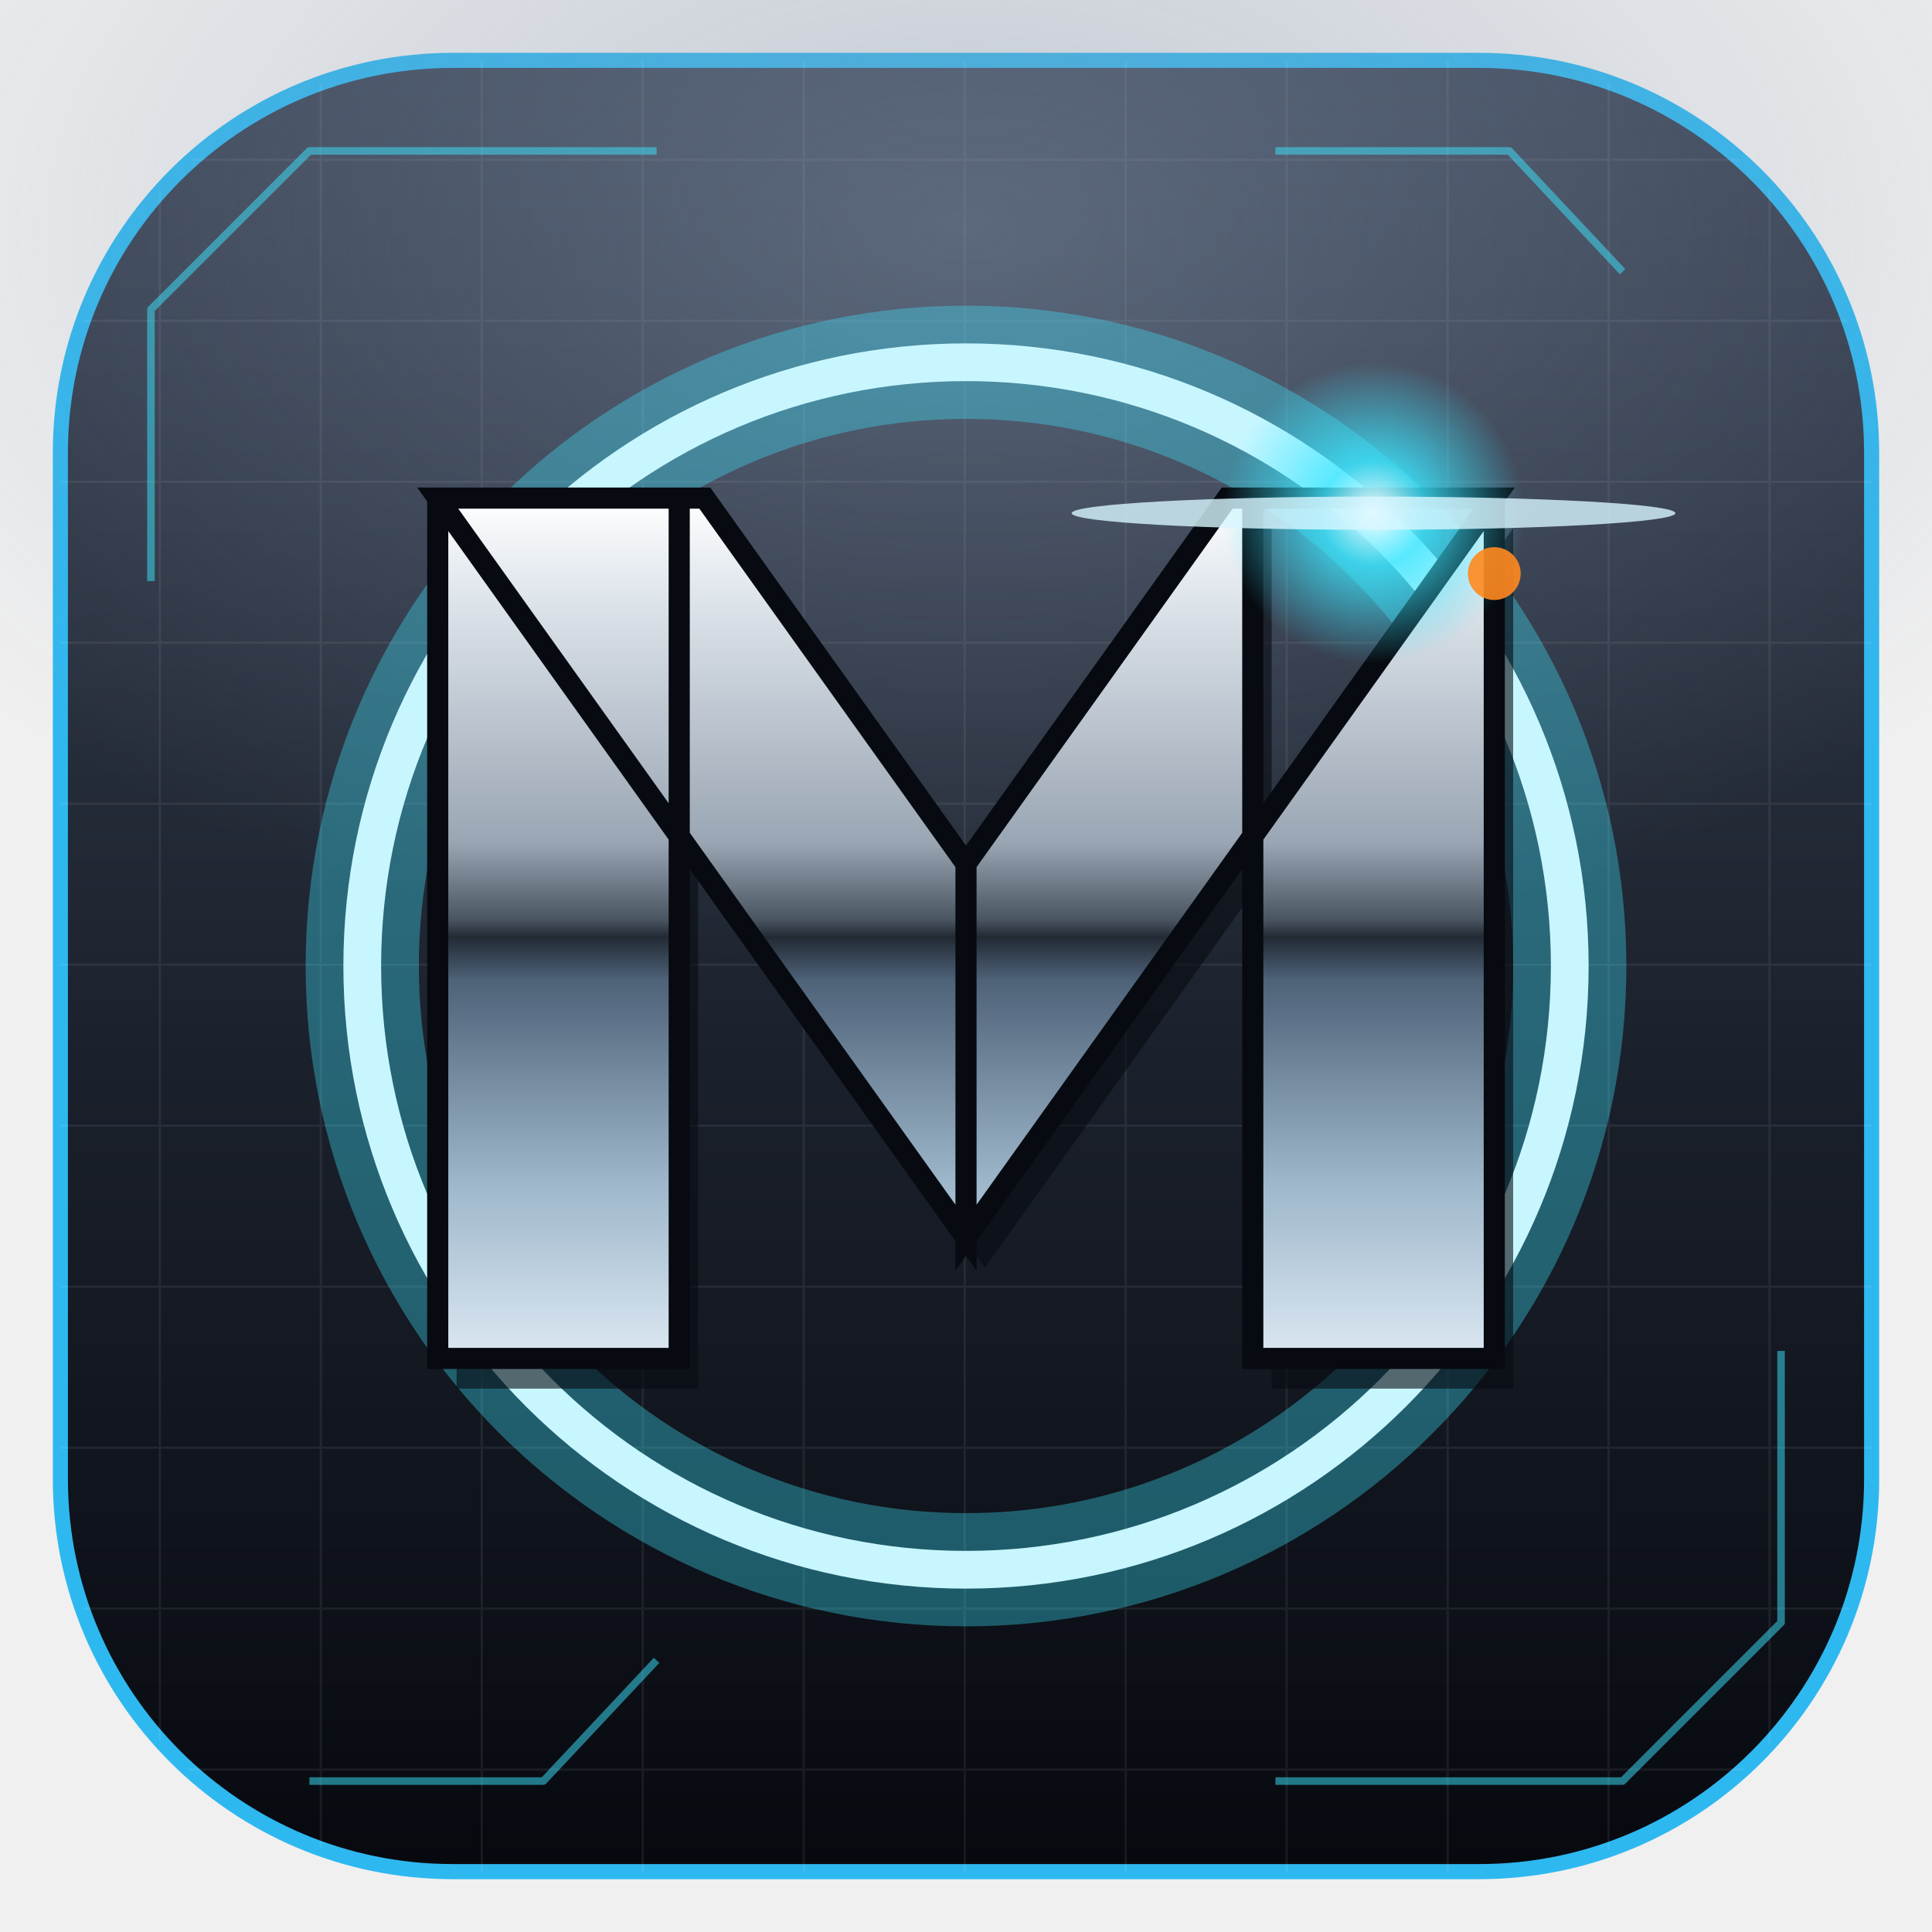
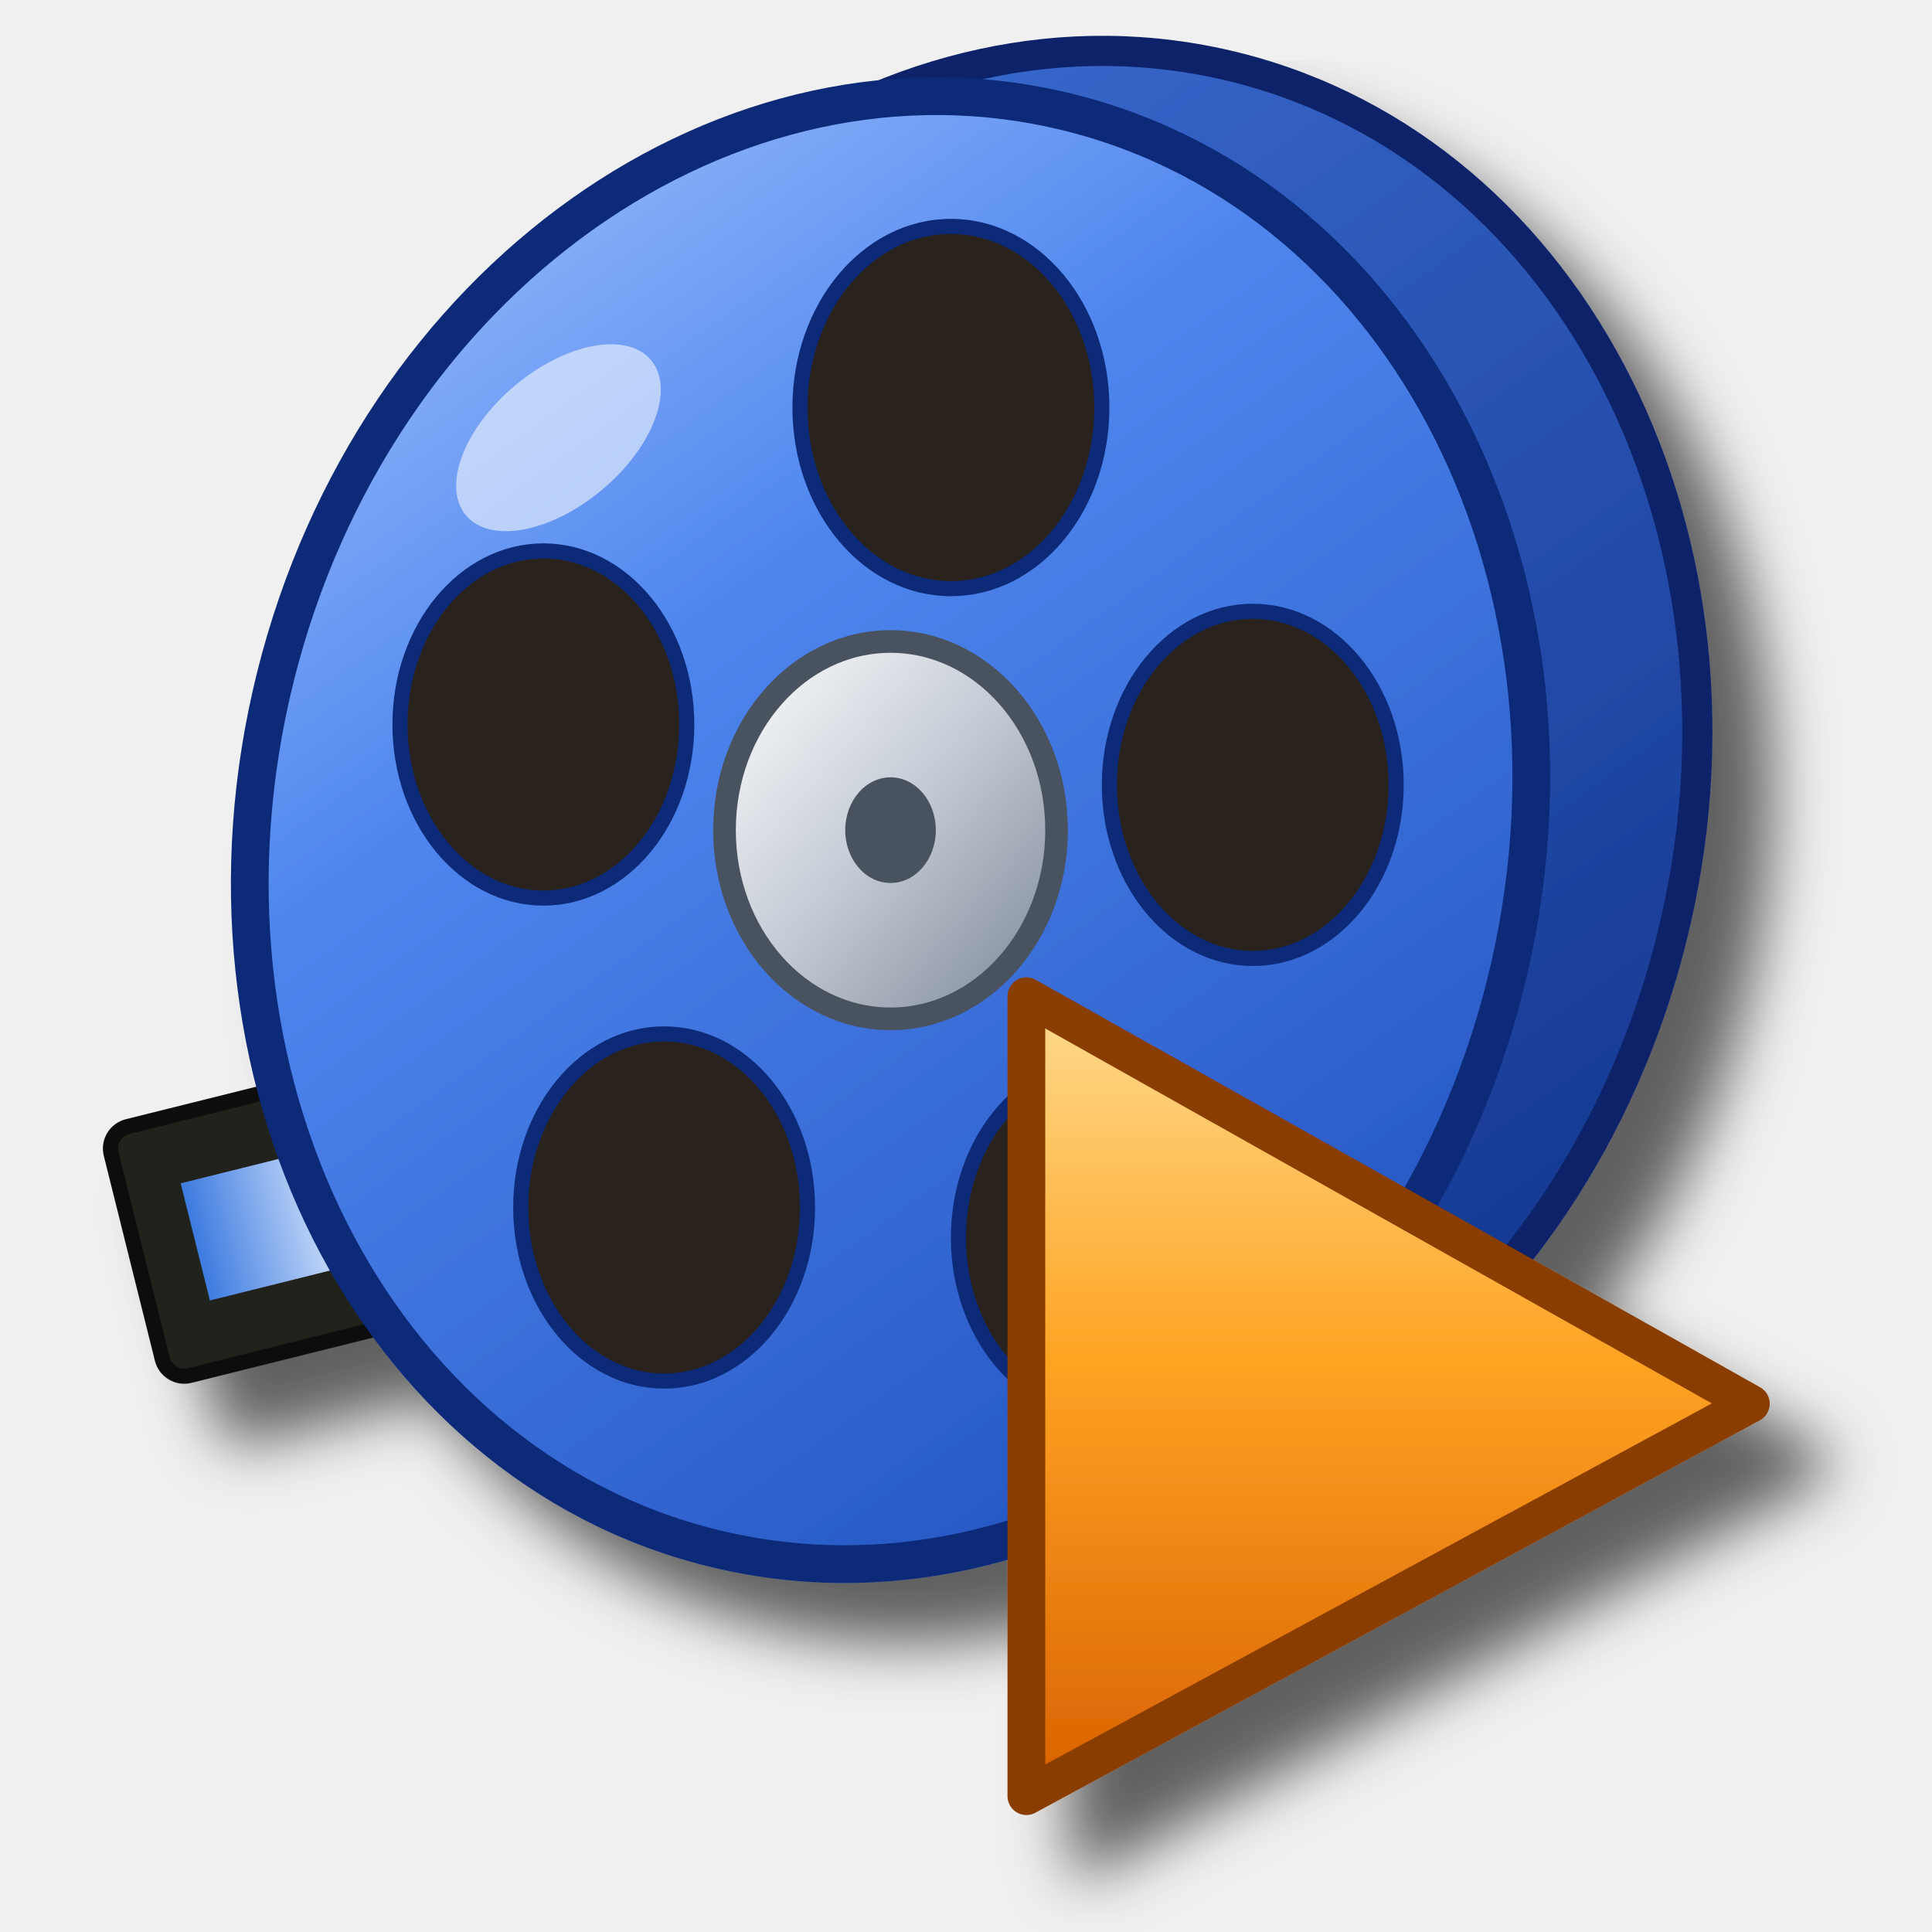
<svg xmlns="http://www.w3.org/2000/svg" width="256" height="256" viewBox="0 0 256 256">
  <defs>
-     <linearGradient id="plate" x1="0" y1="0" x2="0" y2="1">
-       <stop offset="0" stop-color="#3C4658" />
-       <stop offset="0.55" stop-color="#1B212C" />
-       <stop offset="1" stop-color="#07090F" />
+     <linearGradient id="flange" x1="0" y1="0" x2="1" y2="1">
+       <stop offset="0" stop-color="#a9c8ff" />
+       <stop offset=".35" stop-color="#4f86ee" />
+       <stop offset="1" stop-color="#1a49b8" />
    </linearGradient>
-     <linearGradient id="chrome" gradientUnits="userSpaceOnUse" x1="0" y1="66" x2="0" y2="180">
-       <stop offset="0" stop-color="#FFFFFF" />
-       <stop offset="0.1" stop-color="#E2E8EE" />
-       <stop offset="0.4" stop-color="#9AA6B4" />
-       <stop offset="0.49" stop-color="#4A5562" />
-       <stop offset="0.51" stop-color="#222A34" />
-       <stop offset="0.56" stop-color="#4E6278" />
-       <stop offset="0.8" stop-color="#9FB8CC" />
-       <stop offset="1" stop-color="#DCE8F2" />
+     <linearGradient id="back" x1="0" y1="0" x2="1" y2="1">
+       <stop offset="0" stop-color="#3f72d8" />
+       <stop offset="1" stop-color="#0f2f86" />
    </linearGradient>
-     <radialGradient id="glint">
-       <stop offset="0" stop-color="#FFFFFF" />
-       <stop offset="0.35" stop-color="#3CE6FF" stop-opacity="0.8" />
-       <stop offset="1" stop-color="#3CE6FF" stop-opacity="0" />
-     </radialGradient>
-     <radialGradient id="top">
-       <stop offset="0" stop-color="#8A9AB2" stop-opacity="0.45" />
-       <stop offset="1" stop-color="#8A9AB2" stop-opacity="0" />
-     </radialGradient>
-     <pattern id="grid" width="21.33" height="21.33" patternUnits="userSpaceOnUse">
-       <path d="M21.33 0V21.33H0" fill="none" stroke="#FFFFFF" stroke-opacity="0.07" stroke-width="0.6" />
-     </pattern>
+     <linearGradient id="hub" x1="0" y1="0" x2="1" y2="1">
+       <stop offset="0" stop-color="#ffffff" />
+       <stop offset=".5" stop-color="#c3cad4" />
+       <stop offset="1" stop-color="#7a8494" />
+     </linearGradient>
+     <linearGradient id="wedge" x1="0" y1="0" x2="0" y2="1">
+       <stop offset="0" stop-color="#ffdc90" />
+       <stop offset=".45" stop-color="#ffa424" />
+       <stop offset="1" stop-color="#d86000" />
+     </linearGradient>
+     <linearGradient id="frame" x1="0" y1="0" x2="1" y2="0">
+       <stop offset="0" stop-color="#3d7be0" />
+       <stop offset="1" stop-color="#e9f2ff" />
+     </linearGradient>
+     <filter id="shadow" x="-10%" y="-10%" width="130%" height="130%">
+       <feGaussianBlur in="SourceAlpha" stdDeviation="4" />
+       <feOffset dx="8" dy="8" />
+       <feComponentTransfer>
+         <feFuncA type="linear" slope=".6" />
+       </feComponentTransfer>
+       <feMerge>
+         <feMergeNode />
+         <feMergeNode in="SourceGraphic" />
+       </feMerge>
+     </filter>
  </defs>
-   <rect x="8" y="8" width="240" height="240" rx="52" fill="url(#plate)" stroke="#2EB8F0" stroke-width="2" />
-   <rect x="8" y="8" width="240" height="240" rx="52" fill="url(#grid)" />
-   <ellipse cx="128" cy="30" rx="166" ry="100" fill="url(#top)" />
-   <g fill="none" stroke="#3CE6FF" stroke-opacity="0.5" stroke-width="1" stroke-linejoin="round">
-     <path d="M20,77 V41 L41,20 H87" />
-     <path d="M236,179 V215 L215,236 H169" />
-     <path d="M169,20 H200 L215,36" />
-     <path d="M41,236 H72 L87,220" />
+   <g filter="url(#shadow)">
+     <g transform="translate(14 150) rotate(-14)">
+       <rect x="0" y="0" width="96" height="34" rx="3" fill="#24201c" stroke="#0b0907" stroke-width="2" />
+       <rect x="8" y="9" width="22" height="16" fill="url(#frame)" />
+       <rect x="36" y="9" width="22" height="16" fill="url(#frame)" />
+       <rect x="64" y="9" width="22" height="16" fill="url(#frame)" />
+     </g>
+     <ellipse cx="140" cy="104" rx="84" ry="98" transform="rotate(14 140 104)" fill="url(#back)" stroke="#0b2468" stroke-width="4" />
+     <ellipse cx="118" cy="110" rx="84" ry="98" transform="rotate(14 118 110)" fill="url(#flange)" stroke="#0c2a78" stroke-width="5" />
+     <g fill="#2a221c" stroke="#0c2a78" stroke-width="2">
+       <ellipse cx="126" cy="54" rx="20" ry="24" />
+       <ellipse cx="72" cy="96" rx="19" ry="23" />
+       <ellipse cx="166" cy="104" rx="19" ry="23" />
+       <ellipse cx="88" cy="160" rx="19" ry="23" />
+       <ellipse cx="146" cy="164" rx="19" ry="23" />
+     </g>
+     <ellipse cx="118" cy="110" rx="22" ry="25" fill="url(#hub)" stroke="#4a5260" stroke-width="3" />
+     <ellipse cx="118" cy="110" rx="6" ry="7" fill="#4a5260" />
+     <path d="M136 132 L136 238 L232 186 Z" fill="url(#wedge)" stroke="#8a3c00" stroke-width="5" stroke-linejoin="round" />
+     <ellipse cx="74" cy="58" rx="16" ry="9" transform="rotate(-40 74 58)" fill="#ffffff" opacity=".55" />
  </g>
-   <circle cx="128" cy="128" r="80" fill="none" stroke="#3CE6FF" stroke-opacity="0.35" stroke-width="15" />
-   <circle cx="128" cy="128" r="80" fill="none" stroke="#C8F6FF" stroke-width="5" />
-   <path d="M58,66 H90 V180 H58 Z M166,66 H198 V180 H166 Z M58,66 L93.39,66 L128,114.45 L128,164 Z M198,66 L162.61,66 L128,114.45 L128,164 Z" fill="#070A10" opacity="0.6" transform="translate(2.5 4)" />
-   <path d="M58,66 H90 V180 H58 Z M166,66 H198 V180 H166 Z M58,66 L93.39,66 L128,114.45 L128,164 Z M198,66 L162.61,66 L128,114.45 L128,164 Z" fill="url(#chrome)" stroke="#070A10" stroke-width="2.8" stroke-linejoin="miter" />
-   <polygon points="58,66 93.39,66 128,114.45 128,164 198,66 162.61,66 128,114.45 128,164" fill="none" />
-   <circle cx="182" cy="68" r="20" fill="url(#glint)" />
-   <ellipse cx="182" cy="68" rx="40" ry="2.2" fill="#D8F6FF" opacity="0.8" />
-   <circle cx="198" cy="76" r="3.5" fill="#FF8A1F" opacity="0.9" />
</svg>
